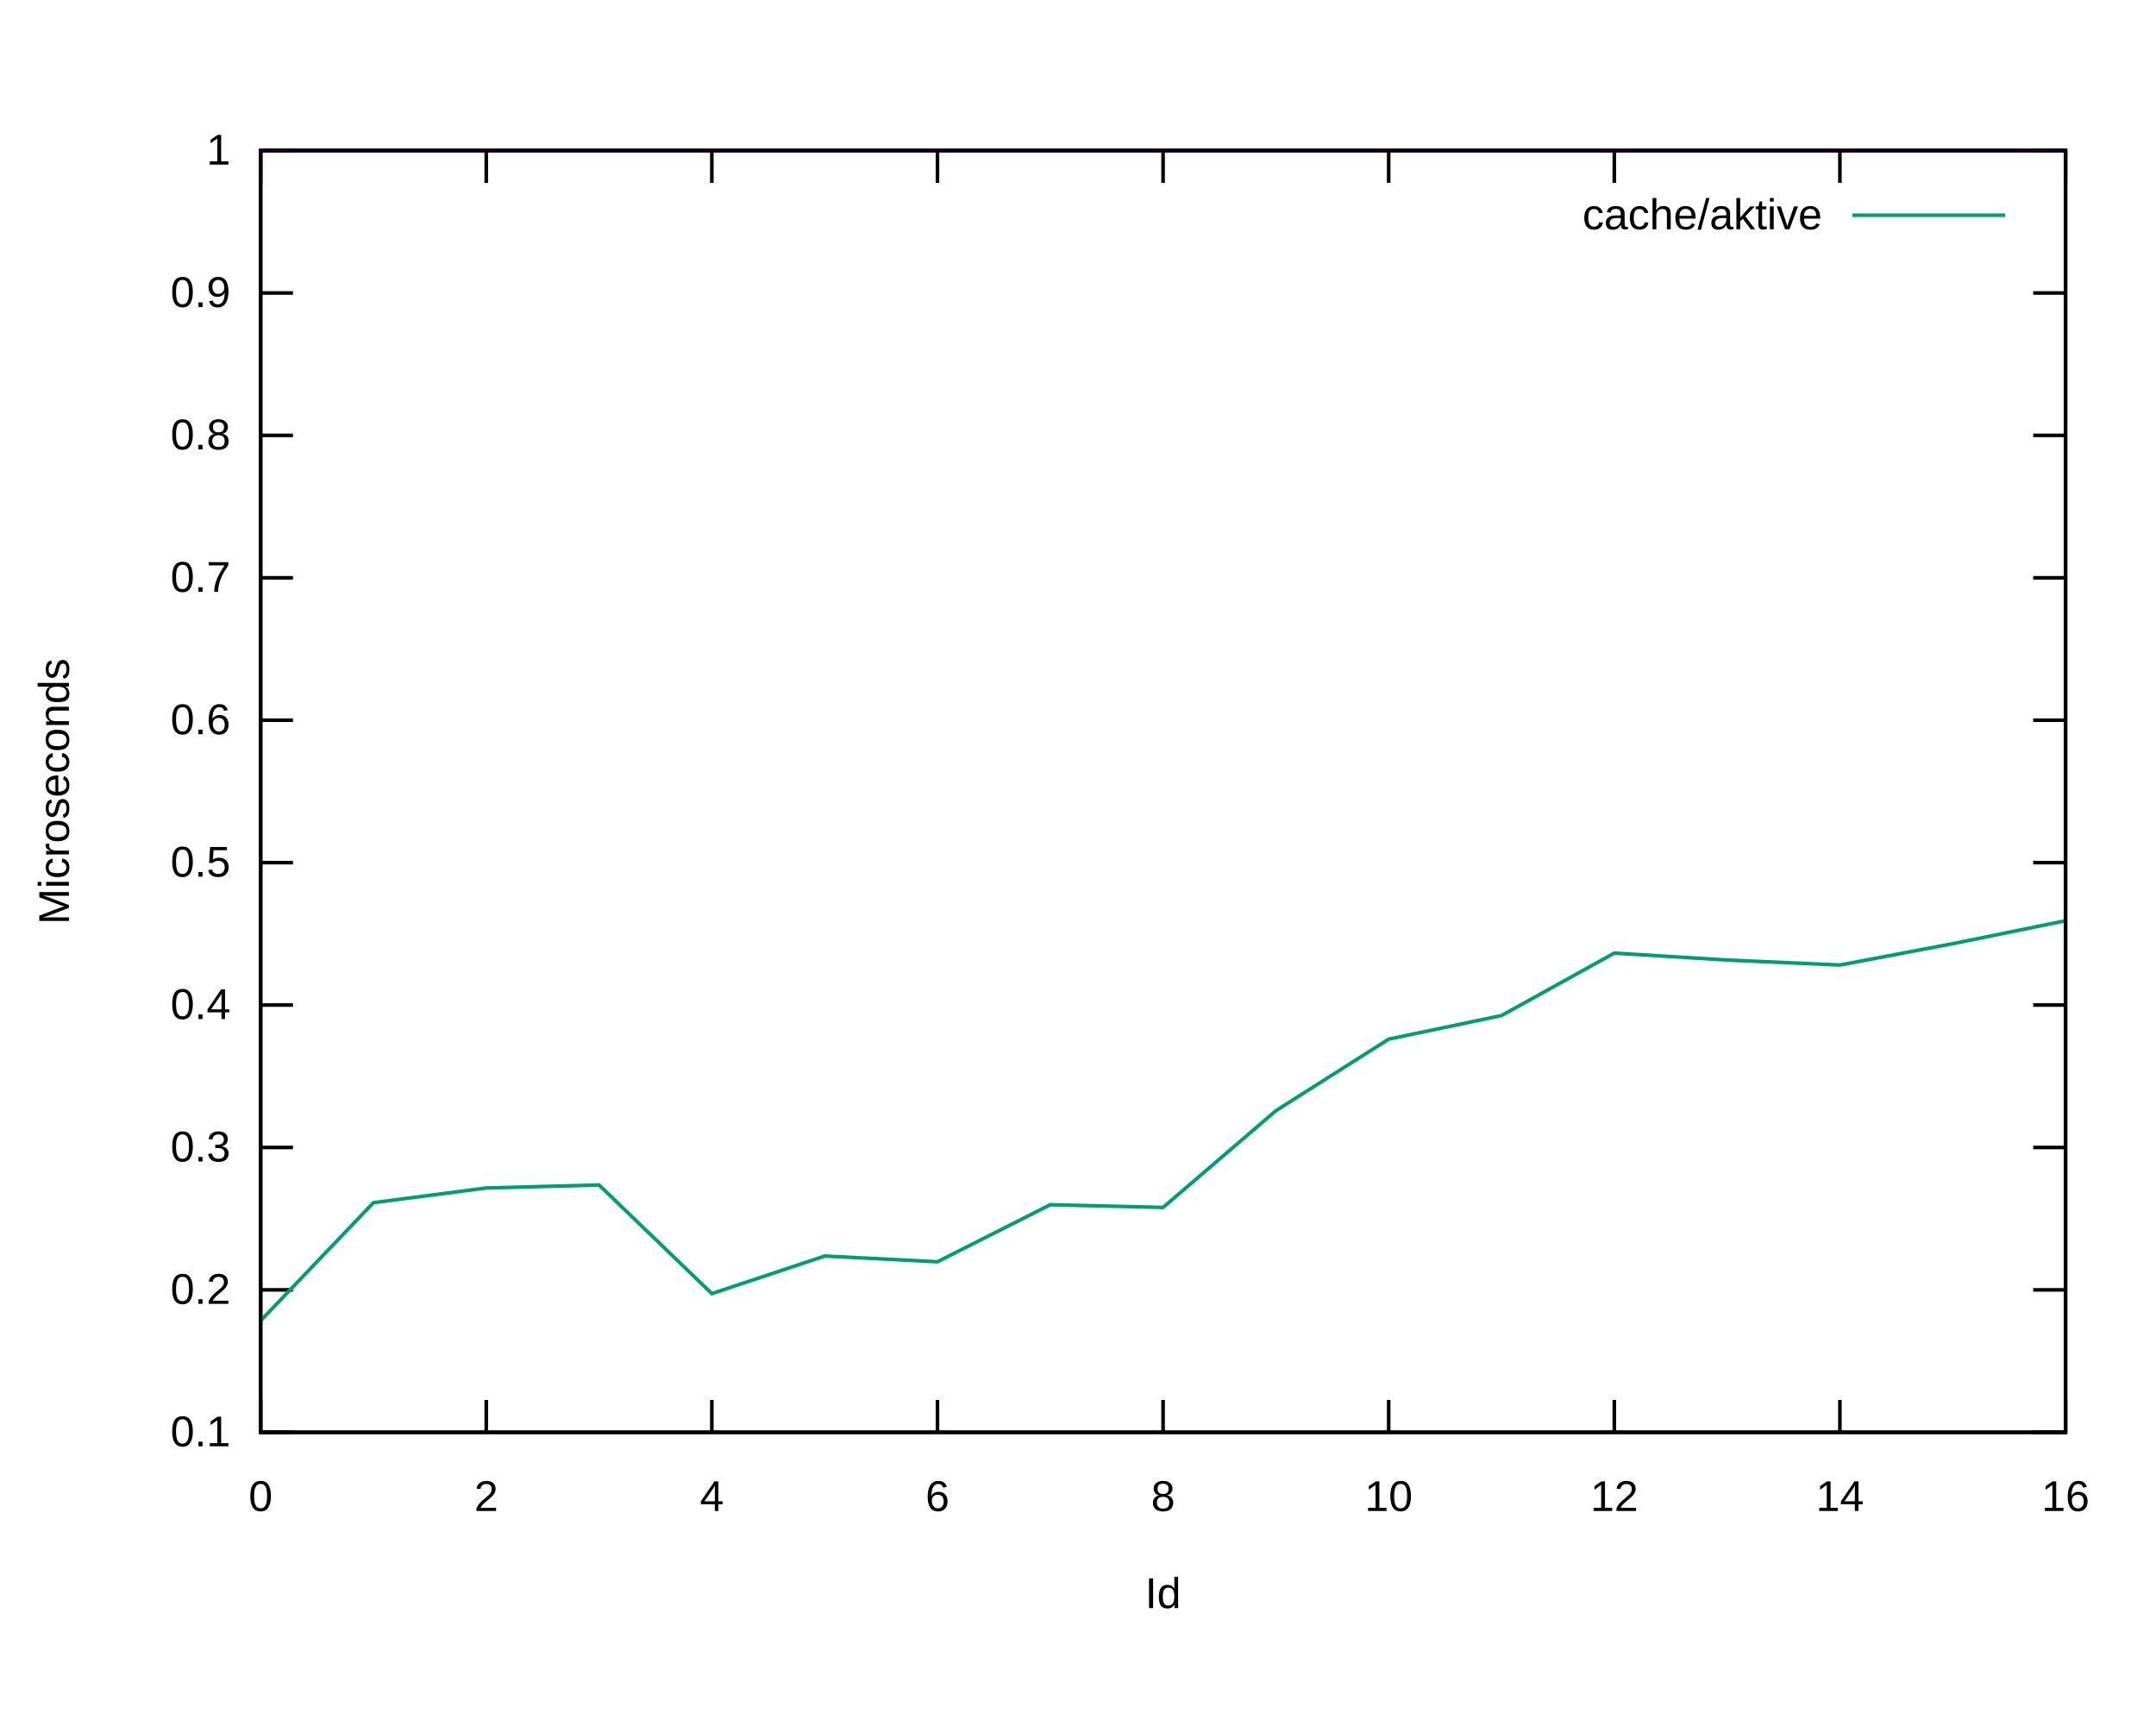
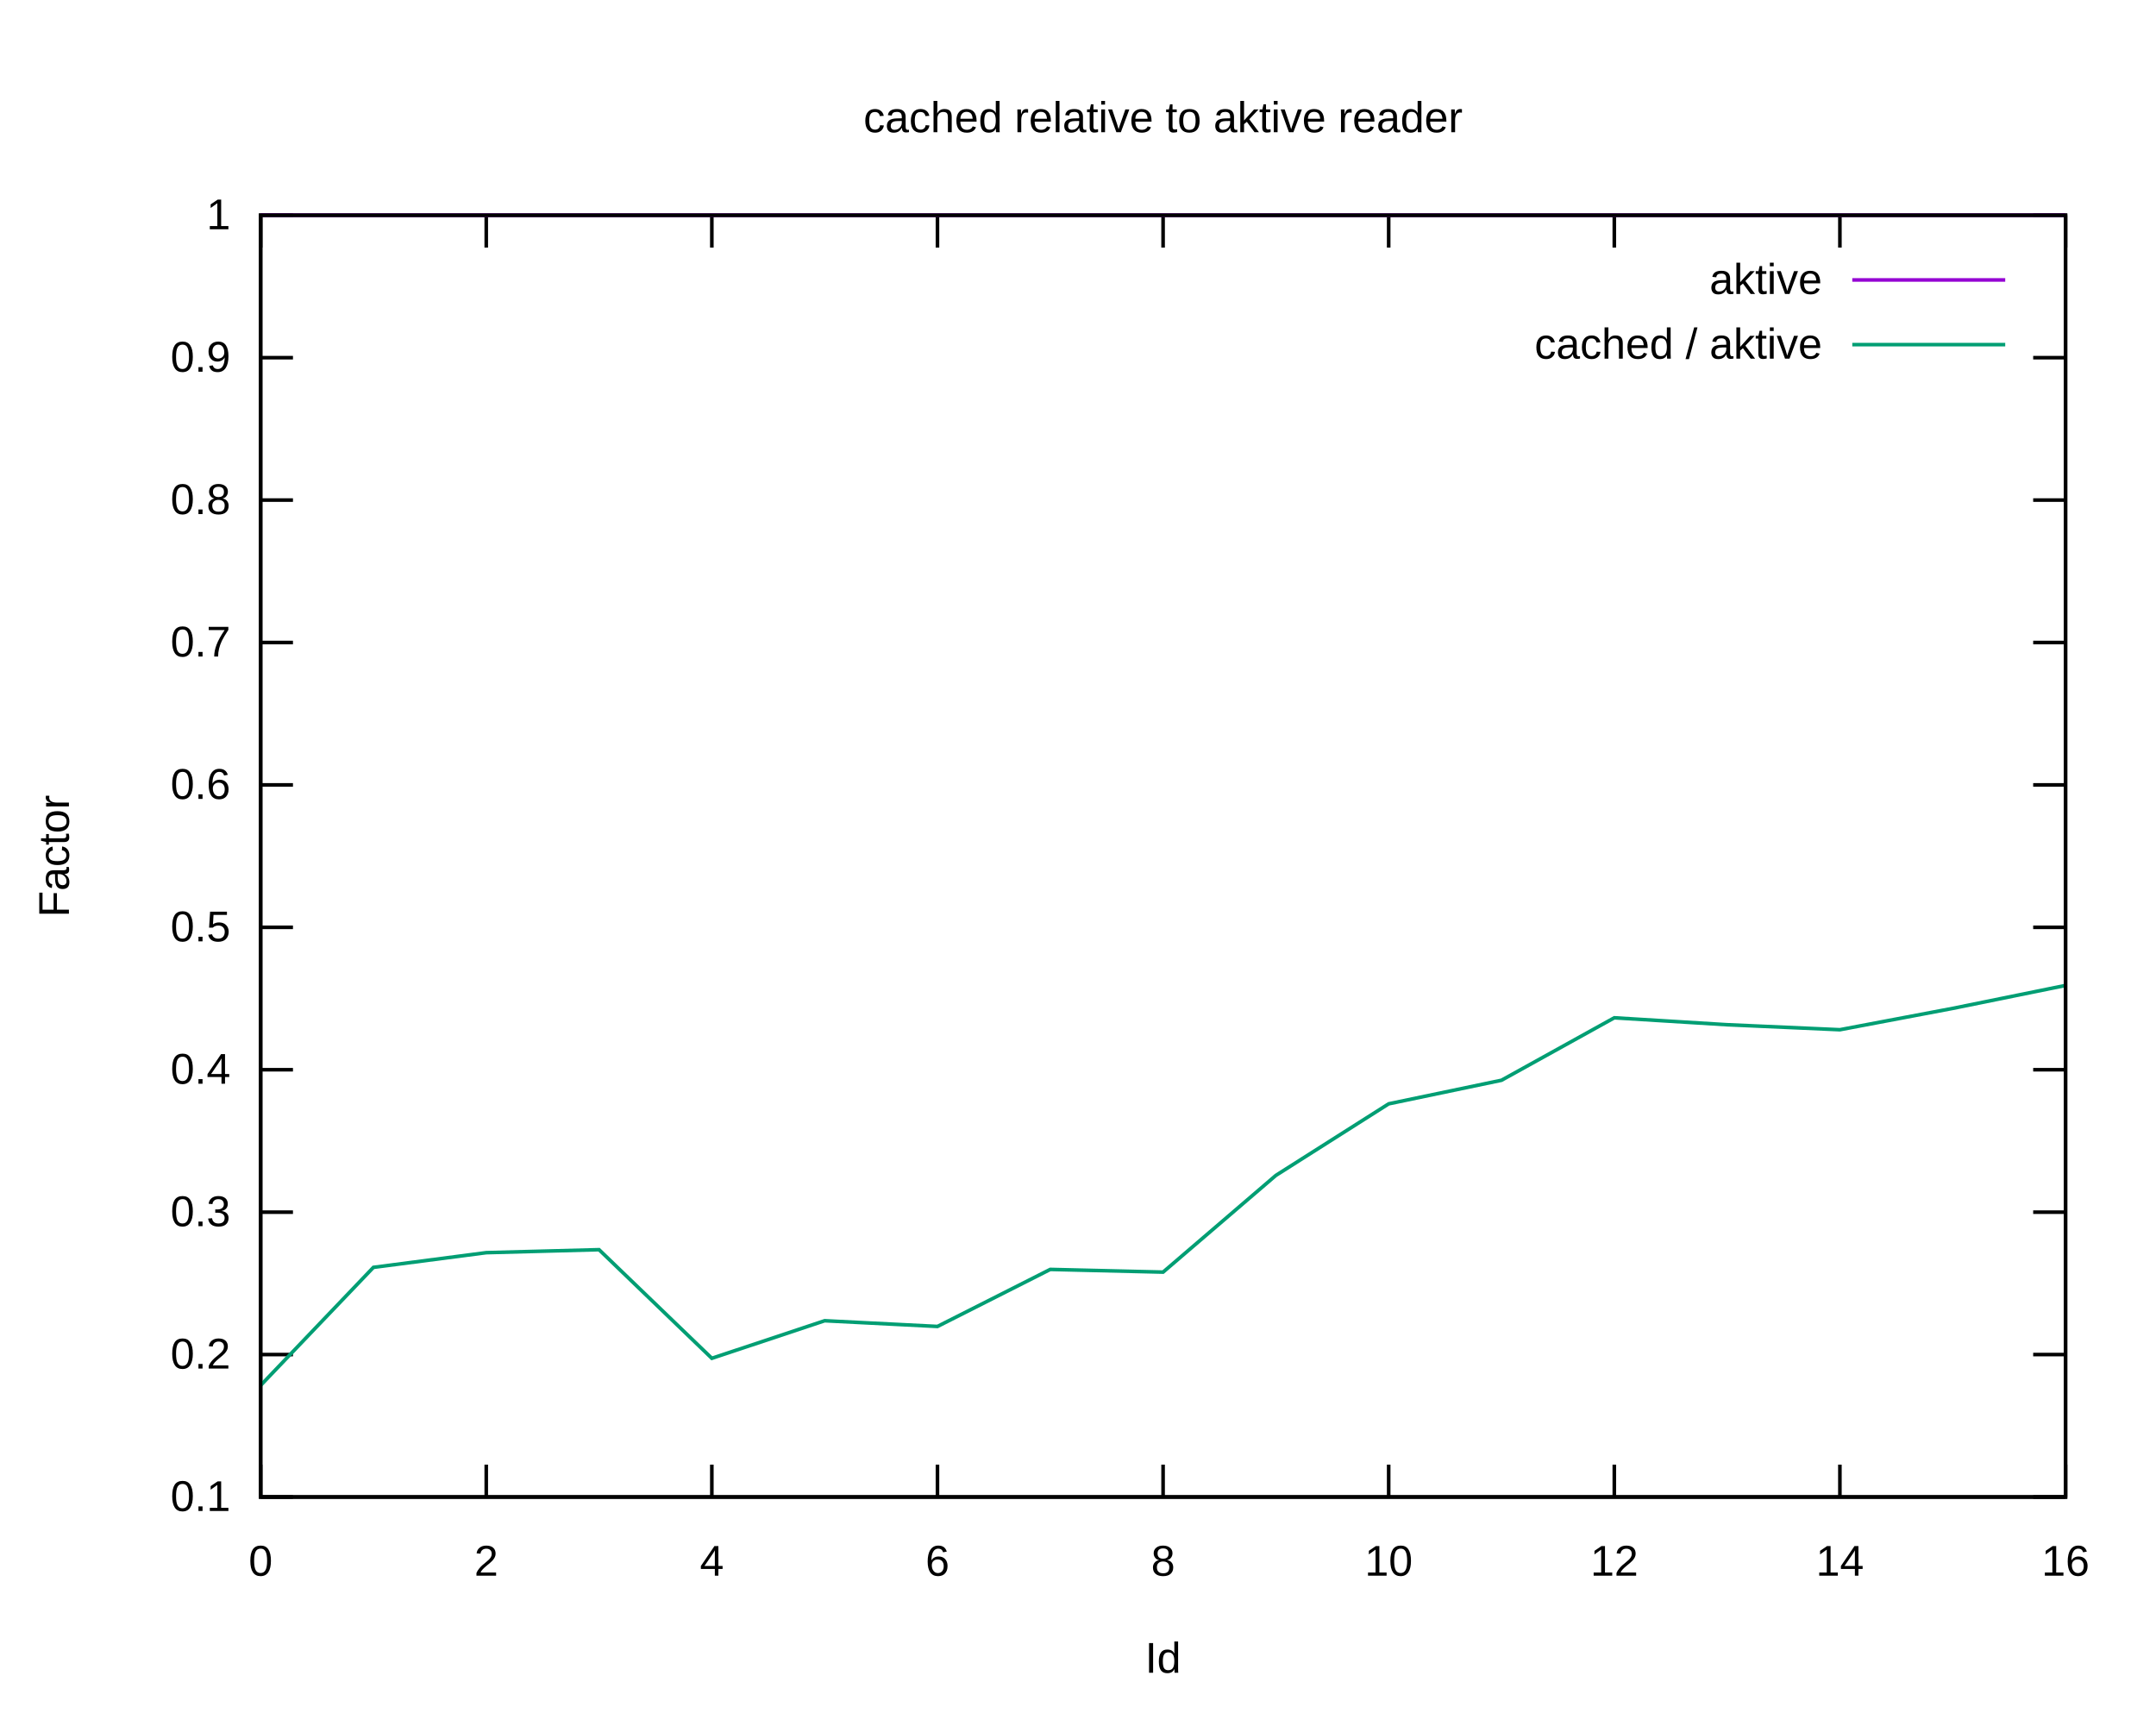
<svg xmlns="http://www.w3.org/2000/svg" xmlns:xlink="http://www.w3.org/1999/xlink" viewBox="0 0 600 480">
  <g id="gnuplot_canvas">
    <rect x="0" y="0" width="600" height="480" fill="none" />
    <defs>
      <circle id="gpDot" r="0.5" stroke-width="0.5" stroke="currentColor" />
      <path id="gpPt0" stroke-width="0.222" stroke="currentColor" d="M-1,0 h2 M0,-1 v2" />
      <path id="gpPt1" stroke-width="0.222" stroke="currentColor" d="M-1,-1 L1,1 M1,-1 L-1,1" />
      <path id="gpPt2" stroke-width="0.222" stroke="currentColor" d="M-1,0 L1,0 M0,-1 L0,1 M-1,-1 L1,1 M-1,1 L1,-1" />
      <rect id="gpPt3" stroke-width="0.222" stroke="currentColor" x="-1" y="-1" width="2" height="2" />
      <rect id="gpPt4" stroke-width="0.222" stroke="currentColor" fill="currentColor" x="-1" y="-1" width="2" height="2" />
      <circle id="gpPt5" stroke-width="0.222" stroke="currentColor" cx="0" cy="0" r="1" />
      <use xlink:href="#gpPt5" id="gpPt6" fill="currentColor" stroke="none" />
      <path id="gpPt7" stroke-width="0.222" stroke="currentColor" d="M0,-1.33 L-1.33,0.67 L1.33,0.67 z" />
      <use xlink:href="#gpPt7" id="gpPt8" fill="currentColor" stroke="none" />
      <use xlink:href="#gpPt7" id="gpPt9" stroke="currentColor" transform="rotate(180)" />
      <use xlink:href="#gpPt9" id="gpPt10" fill="currentColor" stroke="none" />
      <use xlink:href="#gpPt3" id="gpPt11" stroke="currentColor" transform="rotate(45)" />
      <use xlink:href="#gpPt11" id="gpPt12" fill="currentColor" stroke="none" />
      <path id="gpPt13" stroke-width="0.222" stroke="currentColor" d="M0,1.330 L1.265,0.411 L0.782,-1.067 L-0.782,-1.076 L-1.265,0.411 z" />
      <use xlink:href="#gpPt13" id="gpPt14" fill="currentColor" stroke="none" />
      <filter id="textbox" filterUnits="objectBoundingBox" x="0" y="0" height="1" width="1">
        <feFlood flood-color="white" flood-opacity="1" result="bgnd" />
        <feComposite in="SourceGraphic" in2="bgnd" operator="atop" />
      </filter>
      <filter id="greybox" filterUnits="objectBoundingBox" x="0" y="0" height="1" width="1">
        <feFlood flood-color="lightgrey" flood-opacity="1" result="grey" />
        <feComposite in="SourceGraphic" in2="grey" operator="atop" />
      </filter>
    </defs>
-     <g fill="none" color="white" stroke="black" stroke-width="1.00" stroke-linecap="butt" stroke-linejoin="miter">
- </g>
-     <g fill="none" color="black" stroke="currentColor" stroke-width="1.00" stroke-linecap="butt" stroke-linejoin="miter">
-       <path stroke="black" d="M72.53,398.52 L81.53,398.52 M574.82,398.52 L565.82,398.52  " />
-       <g transform="translate(64.14,402.42)" stroke="none" fill="black" font-family="Arial" font-size="12.00" text-anchor="end">
+     <g fill="none" color="white" stroke="currentColor" stroke-width="1.00" stroke-linecap="butt" stroke-linejoin="miter">
+ </g>
+     <g fill="none" color="black" stroke="currentColor" stroke-width="1.00" stroke-linecap="butt" stroke-linejoin="miter">
+       <path stroke="black" d="M72.53,416.52 L81.53,416.52 M574.82,416.52 L565.82,416.52  " />
+       <g transform="translate(64.14,420.42)" stroke="none" fill="black" font-family="Arial" font-size="12.00" text-anchor="end">
        <text>
          <tspan font-family="Arial"> 0.1</tspan>
        </text>
      </g>
    </g>
    <g fill="none" color="black" stroke="currentColor" stroke-width="1.00" stroke-linecap="butt" stroke-linejoin="miter">
-       <path stroke="black" d="M72.53,358.89 L81.53,358.89 M574.82,358.89 L565.82,358.89  " />
-       <g transform="translate(64.14,362.79)" stroke="none" fill="black" font-family="Arial" font-size="12.00" text-anchor="end">
+       <path stroke="black" d="M72.53,376.89 L81.53,376.89 M574.82,376.89 L565.82,376.89  " />
+       <g transform="translate(64.14,380.79)" stroke="none" fill="black" font-family="Arial" font-size="12.00" text-anchor="end">
        <text>
          <tspan font-family="Arial"> 0.2</tspan>
        </text>
      </g>
    </g>
    <g fill="none" color="black" stroke="currentColor" stroke-width="1.00" stroke-linecap="butt" stroke-linejoin="miter">
-       <path stroke="black" d="M72.53,319.27 L81.53,319.27 M574.82,319.27 L565.82,319.27  " />
-       <g transform="translate(64.14,323.17)" stroke="none" fill="black" font-family="Arial" font-size="12.00" text-anchor="end">
+       <path stroke="black" d="M72.53,337.27 L81.53,337.27 M574.82,337.27 L565.82,337.27  " />
+       <g transform="translate(64.14,341.17)" stroke="none" fill="black" font-family="Arial" font-size="12.00" text-anchor="end">
        <text>
          <tspan font-family="Arial"> 0.3</tspan>
        </text>
      </g>
    </g>
    <g fill="none" color="black" stroke="currentColor" stroke-width="1.00" stroke-linecap="butt" stroke-linejoin="miter">
-       <path stroke="black" d="M72.53,279.64 L81.53,279.64 M574.82,279.64 L565.82,279.64  " />
-       <g transform="translate(64.14,283.54)" stroke="none" fill="black" font-family="Arial" font-size="12.00" text-anchor="end">
+       <path stroke="black" d="M72.53,297.64 L81.53,297.64 M574.82,297.64 L565.82,297.64  " />
+       <g transform="translate(64.14,301.54)" stroke="none" fill="black" font-family="Arial" font-size="12.00" text-anchor="end">
        <text>
          <tspan font-family="Arial"> 0.4</tspan>
        </text>
      </g>
    </g>
    <g fill="none" color="black" stroke="currentColor" stroke-width="1.00" stroke-linecap="butt" stroke-linejoin="miter">
-       <path stroke="black" d="M72.53,240.02 L81.53,240.02 M574.82,240.02 L565.82,240.02  " />
-       <g transform="translate(64.14,243.92)" stroke="none" fill="black" font-family="Arial" font-size="12.00" text-anchor="end">
+       <path stroke="black" d="M72.53,258.02 L81.53,258.02 M574.82,258.02 L565.82,258.02  " />
+       <g transform="translate(64.14,261.92)" stroke="none" fill="black" font-family="Arial" font-size="12.00" text-anchor="end">
        <text>
          <tspan font-family="Arial"> 0.5</tspan>
        </text>
      </g>
    </g>
    <g fill="none" color="black" stroke="currentColor" stroke-width="1.00" stroke-linecap="butt" stroke-linejoin="miter">
-       <path stroke="black" d="M72.53,200.39 L81.53,200.39 M574.82,200.39 L565.82,200.39  " />
-       <g transform="translate(64.14,204.29)" stroke="none" fill="black" font-family="Arial" font-size="12.00" text-anchor="end">
+       <path stroke="black" d="M72.53,218.39 L81.53,218.39 M574.82,218.39 L565.82,218.39  " />
+       <g transform="translate(64.14,222.29)" stroke="none" fill="black" font-family="Arial" font-size="12.00" text-anchor="end">
        <text>
          <tspan font-family="Arial"> 0.6</tspan>
        </text>
      </g>
    </g>
    <g fill="none" color="black" stroke="currentColor" stroke-width="1.00" stroke-linecap="butt" stroke-linejoin="miter">
-       <path stroke="black" d="M72.53,160.77 L81.53,160.77 M574.82,160.77 L565.82,160.77  " />
-       <g transform="translate(64.14,164.67)" stroke="none" fill="black" font-family="Arial" font-size="12.00" text-anchor="end">
+       <path stroke="black" d="M72.53,178.77 L81.53,178.77 M574.82,178.77 L565.82,178.77  " />
+       <g transform="translate(64.14,182.67)" stroke="none" fill="black" font-family="Arial" font-size="12.00" text-anchor="end">
        <text>
          <tspan font-family="Arial"> 0.7</tspan>
        </text>
      </g>
    </g>
    <g fill="none" color="black" stroke="currentColor" stroke-width="1.00" stroke-linecap="butt" stroke-linejoin="miter">
-       <path stroke="black" d="M72.53,121.14 L81.53,121.14 M574.82,121.14 L565.82,121.14  " />
-       <g transform="translate(64.14,125.04)" stroke="none" fill="black" font-family="Arial" font-size="12.00" text-anchor="end">
+       <path stroke="black" d="M72.53,139.14 L81.53,139.14 M574.82,139.14 L565.82,139.14  " />
+       <g transform="translate(64.14,143.04)" stroke="none" fill="black" font-family="Arial" font-size="12.00" text-anchor="end">
        <text>
          <tspan font-family="Arial"> 0.8</tspan>
        </text>
      </g>
    </g>
    <g fill="none" color="black" stroke="currentColor" stroke-width="1.00" stroke-linecap="butt" stroke-linejoin="miter">
-       <path stroke="black" d="M72.53,81.52 L81.53,81.52 M574.82,81.52 L565.82,81.52  " />
-       <g transform="translate(64.14,85.42)" stroke="none" fill="black" font-family="Arial" font-size="12.00" text-anchor="end">
+       <path stroke="black" d="M72.53,99.52 L81.53,99.52 M574.82,99.52 L565.82,99.52  " />
+       <g transform="translate(64.14,103.42)" stroke="none" fill="black" font-family="Arial" font-size="12.00" text-anchor="end">
        <text>
          <tspan font-family="Arial"> 0.9</tspan>
        </text>
      </g>
    </g>
    <g fill="none" color="black" stroke="currentColor" stroke-width="1.00" stroke-linecap="butt" stroke-linejoin="miter">
-       <path stroke="black" d="M72.53,41.89 L81.53,41.89 M574.82,41.89 L565.82,41.89  " />
-       <g transform="translate(64.14,45.79)" stroke="none" fill="black" font-family="Arial" font-size="12.00" text-anchor="end">
+       <path stroke="black" d="M72.53,59.89 L81.53,59.89 M574.82,59.89 L565.82,59.89  " />
+       <g transform="translate(64.14,63.79)" stroke="none" fill="black" font-family="Arial" font-size="12.00" text-anchor="end">
        <text>
          <tspan font-family="Arial"> 1</tspan>
        </text>
      </g>
    </g>
    <g fill="none" color="black" stroke="currentColor" stroke-width="1.00" stroke-linecap="butt" stroke-linejoin="miter">
-       <path stroke="black" d="M72.53,398.52 L72.53,389.52 M72.53,41.89 L72.53,50.89  " />
-       <g transform="translate(72.53,420.42)" stroke="none" fill="black" font-family="Arial" font-size="12.00" text-anchor="middle">
+       <path stroke="black" d="M72.53,416.52 L72.53,407.52 M72.53,59.89 L72.53,68.89  " />
+       <g transform="translate(72.53,438.42)" stroke="none" fill="black" font-family="Arial" font-size="12.00" text-anchor="middle">
        <text>
          <tspan font-family="Arial"> 0</tspan>
        </text>
      </g>
    </g>
    <g fill="none" color="black" stroke="currentColor" stroke-width="1.00" stroke-linecap="butt" stroke-linejoin="miter">
-       <path stroke="black" d="M135.32,398.52 L135.32,389.52 M135.32,41.89 L135.32,50.89  " />
-       <g transform="translate(135.32,420.42)" stroke="none" fill="black" font-family="Arial" font-size="12.00" text-anchor="middle">
+       <path stroke="black" d="M135.32,416.52 L135.32,407.52 M135.32,59.89 L135.32,68.89  " />
+       <g transform="translate(135.32,438.42)" stroke="none" fill="black" font-family="Arial" font-size="12.00" text-anchor="middle">
        <text>
          <tspan font-family="Arial"> 2</tspan>
        </text>
      </g>
    </g>
    <g fill="none" color="black" stroke="currentColor" stroke-width="1.00" stroke-linecap="butt" stroke-linejoin="miter">
-       <path stroke="black" d="M198.10,398.52 L198.10,389.52 M198.10,41.89 L198.10,50.89  " />
-       <g transform="translate(198.10,420.42)" stroke="none" fill="black" font-family="Arial" font-size="12.00" text-anchor="middle">
+       <path stroke="black" d="M198.10,416.52 L198.10,407.52 M198.10,59.89 L198.10,68.89  " />
+       <g transform="translate(198.10,438.42)" stroke="none" fill="black" font-family="Arial" font-size="12.00" text-anchor="middle">
        <text>
          <tspan font-family="Arial"> 4</tspan>
        </text>
      </g>
    </g>
    <g fill="none" color="black" stroke="currentColor" stroke-width="1.00" stroke-linecap="butt" stroke-linejoin="miter">
-       <path stroke="black" d="M260.89,398.52 L260.89,389.52 M260.89,41.89 L260.89,50.89  " />
-       <g transform="translate(260.89,420.42)" stroke="none" fill="black" font-family="Arial" font-size="12.00" text-anchor="middle">
+       <path stroke="black" d="M260.89,416.52 L260.89,407.52 M260.89,59.89 L260.89,68.89  " />
+       <g transform="translate(260.89,438.42)" stroke="none" fill="black" font-family="Arial" font-size="12.00" text-anchor="middle">
        <text>
          <tspan font-family="Arial"> 6</tspan>
        </text>
      </g>
    </g>
    <g fill="none" color="black" stroke="currentColor" stroke-width="1.00" stroke-linecap="butt" stroke-linejoin="miter">
-       <path stroke="black" d="M323.68,398.52 L323.68,389.52 M323.68,41.89 L323.68,50.89  " />
-       <g transform="translate(323.68,420.42)" stroke="none" fill="black" font-family="Arial" font-size="12.00" text-anchor="middle">
+       <path stroke="black" d="M323.68,416.52 L323.68,407.52 M323.68,59.89 L323.68,68.89  " />
+       <g transform="translate(323.68,438.42)" stroke="none" fill="black" font-family="Arial" font-size="12.00" text-anchor="middle">
        <text>
          <tspan font-family="Arial"> 8</tspan>
        </text>
      </g>
    </g>
    <g fill="none" color="black" stroke="currentColor" stroke-width="1.00" stroke-linecap="butt" stroke-linejoin="miter">
-       <path stroke="black" d="M386.46,398.52 L386.46,389.52 M386.46,41.89 L386.46,50.89  " />
-       <g transform="translate(386.46,420.42)" stroke="none" fill="black" font-family="Arial" font-size="12.00" text-anchor="middle">
+       <path stroke="black" d="M386.46,416.52 L386.46,407.52 M386.46,59.89 L386.46,68.89  " />
+       <g transform="translate(386.46,438.42)" stroke="none" fill="black" font-family="Arial" font-size="12.00" text-anchor="middle">
        <text>
          <tspan font-family="Arial"> 10</tspan>
        </text>
      </g>
    </g>
    <g fill="none" color="black" stroke="currentColor" stroke-width="1.00" stroke-linecap="butt" stroke-linejoin="miter">
-       <path stroke="black" d="M449.25,398.52 L449.25,389.52 M449.25,41.89 L449.25,50.89  " />
-       <g transform="translate(449.25,420.42)" stroke="none" fill="black" font-family="Arial" font-size="12.00" text-anchor="middle">
+       <path stroke="black" d="M449.25,416.52 L449.25,407.52 M449.25,59.89 L449.25,68.89  " />
+       <g transform="translate(449.25,438.42)" stroke="none" fill="black" font-family="Arial" font-size="12.00" text-anchor="middle">
        <text>
          <tspan font-family="Arial"> 12</tspan>
        </text>
      </g>
    </g>
    <g fill="none" color="black" stroke="currentColor" stroke-width="1.00" stroke-linecap="butt" stroke-linejoin="miter">
-       <path stroke="black" d="M512.03,398.52 L512.03,389.52 M512.03,41.89 L512.03,50.89  " />
-       <g transform="translate(512.03,420.42)" stroke="none" fill="black" font-family="Arial" font-size="12.00" text-anchor="middle">
+       <path stroke="black" d="M512.03,416.52 L512.03,407.52 M512.03,59.89 L512.03,68.89  " />
+       <g transform="translate(512.03,438.42)" stroke="none" fill="black" font-family="Arial" font-size="12.00" text-anchor="middle">
        <text>
          <tspan font-family="Arial"> 14</tspan>
        </text>
      </g>
    </g>
    <g fill="none" color="black" stroke="currentColor" stroke-width="1.00" stroke-linecap="butt" stroke-linejoin="miter">
-       <path stroke="black" d="M574.82,398.52 L574.82,389.52 M574.82,41.89 L574.82,50.89  " />
-       <g transform="translate(574.82,420.42)" stroke="none" fill="black" font-family="Arial" font-size="12.00" text-anchor="middle">
+       <path stroke="black" d="M574.82,416.52 L574.82,407.52 M574.82,59.89 L574.82,68.89  " />
+       <g transform="translate(574.82,438.42)" stroke="none" fill="black" font-family="Arial" font-size="12.00" text-anchor="middle">
        <text>
          <tspan font-family="Arial"> 16</tspan>
        </text>
      </g>
    </g>
    <g fill="none" color="black" stroke="currentColor" stroke-width="1.00" stroke-linecap="butt" stroke-linejoin="miter">
</g>
    <g fill="none" color="black" stroke="currentColor" stroke-width="1.00" stroke-linecap="butt" stroke-linejoin="miter">
-       <path stroke="black" d="M72.53,41.89 L72.53,398.52 L574.82,398.52 L574.82,41.89 L72.53,41.89 Z  " />
-     </g>
-     <g fill="none" color="black" stroke="currentColor" stroke-width="1.00" stroke-linecap="butt" stroke-linejoin="miter">
-       <g transform="translate(19.18,220.21) rotate(270)" stroke="none" fill="black" font-family="Arial" font-size="12.00" text-anchor="middle">
-         <text>
-           <tspan font-family="Arial">Microseconds</tspan>
-         </text>
-       </g>
-     </g>
-     <g fill="none" color="black" stroke="currentColor" stroke-width="1.00" stroke-linecap="butt" stroke-linejoin="miter">
-       <g transform="translate(323.67,447.42)" stroke="none" fill="black" font-family="Arial" font-size="12.00" text-anchor="middle">
+       <path stroke="black" d="M72.53,59.89 L72.53,416.52 L574.82,416.52 L574.82,59.89 L72.53,59.89 Z  " />
+     </g>
+     <g fill="none" color="black" stroke="currentColor" stroke-width="1.00" stroke-linecap="butt" stroke-linejoin="miter">
+       <g transform="translate(19.18,238.21) rotate(270)" stroke="none" fill="black" font-family="Arial" font-size="12.00" text-anchor="middle">
+         <text>
+           <tspan font-family="Arial">Factor</tspan>
+         </text>
+       </g>
+     </g>
+     <g fill="none" color="black" stroke="currentColor" stroke-width="1.00" stroke-linecap="butt" stroke-linejoin="miter">
+       <g transform="translate(323.67,465.42)" stroke="none" fill="black" font-family="Arial" font-size="12.00" text-anchor="middle">
        <text>
          <tspan font-family="Arial">Id</tspan>
        </text>
      </g>
    </g>
    <g fill="none" color="black" stroke="currentColor" stroke-width="1.00" stroke-linecap="butt" stroke-linejoin="miter">
</g>
    <g id="gnuplot_plot_1">
      <g fill="none" color="black" stroke="currentColor" stroke-width="1.00" stroke-linecap="butt" stroke-linejoin="miter">
-         <path stroke="rgb(148,   0, 211)" d="M72.53,41.89 L103.92,41.89 L135.32,41.89 L166.71,41.89 L198.10,41.89 L229.50,41.89 L260.89,41.89 L292.28,41.89   L323.68,41.89 L355.07,41.89 L386.46,41.89 L417.85,41.89 L449.25,41.89 L480.64,41.89 L512.03,41.89 L543.43,41.89   L574.82,41.89  " />
-       </g>
-     </g>
-     <g id="gnuplot_plot_2">
-       <g fill="none" color="black" stroke="currentColor" stroke-width="1.00" stroke-linecap="butt" stroke-linejoin="miter">
-         <g transform="translate(507.09,63.79)" stroke="none" fill="black" font-family="Arial" font-size="12.00" text-anchor="end">
+         <g transform="translate(507.09,81.79)" stroke="none" fill="black" font-family="Arial" font-size="12.00" text-anchor="end">
          <text>
-             <tspan font-family="Arial">cache/aktive</tspan>
+             <tspan font-family="Arial">aktive</tspan>
          </text>
        </g>
      </g>
      <g fill="none" color="black" stroke="currentColor" stroke-width="1.00" stroke-linecap="butt" stroke-linejoin="miter">
-         <path stroke="rgb(  0, 158, 115)" d="M515.48,59.89 L558.04,59.89 M72.53,367.47 L103.92,334.63 L135.32,330.54 L166.71,329.71 L198.10,359.93 L229.50,349.48   L260.89,351.07 L292.28,335.20 L323.68,335.95 L355.07,309.04 L386.46,289.13 L417.85,282.57 L449.25,265.19 L480.64,267.12   L512.03,268.51 L543.43,262.57 L574.82,256.19  " />
+         <path stroke="rgb(148,   0, 211)" d="M515.48,77.89 L558.04,77.89 M72.53,59.89 L103.92,59.89 L135.32,59.89 L166.71,59.89 L198.10,59.89 L229.50,59.89   L260.89,59.89 L292.28,59.89 L323.68,59.89 L355.07,59.89 L386.46,59.89 L417.85,59.89 L449.25,59.89 L480.64,59.89   L512.03,59.89 L543.43,59.89 L574.82,59.89  " />
+       </g>
+     </g>
+     <g id="gnuplot_plot_2">
+       <g fill="none" color="black" stroke="currentColor" stroke-width="1.00" stroke-linecap="butt" stroke-linejoin="miter">
+         <g transform="translate(507.09,99.79)" stroke="none" fill="black" font-family="Arial" font-size="12.00" text-anchor="end">
+           <text>
+             <tspan font-family="Arial">cached / aktive</tspan>
+           </text>
+         </g>
+       </g>
+       <g fill="none" color="black" stroke="currentColor" stroke-width="1.00" stroke-linecap="butt" stroke-linejoin="miter">
+         <path stroke="rgb(  0, 158, 115)" d="M515.48,95.89 L558.04,95.89 M72.53,385.47 L103.92,352.63 L135.32,348.54 L166.71,347.71 L198.10,377.93 L229.50,367.48   L260.89,369.07 L292.28,353.20 L323.68,353.95 L355.07,327.04 L386.46,307.13 L417.85,300.57 L449.25,283.19 L480.64,285.12   L512.03,286.51 L543.43,280.57 L574.82,274.19  " />
      </g>
    </g>
    <g fill="none" color="white" stroke="rgb(  0, 158, 115)" stroke-width="2.00" stroke-linecap="butt" stroke-linejoin="miter">
</g>
    <g fill="none" color="black" stroke="currentColor" stroke-width="2.00" stroke-linecap="butt" stroke-linejoin="miter">
</g>
    <g fill="none" color="black" stroke="black" stroke-width="1.00" stroke-linecap="butt" stroke-linejoin="miter">
</g>
    <g fill="none" color="black" stroke="currentColor" stroke-width="1.00" stroke-linecap="butt" stroke-linejoin="miter">
-       <path stroke="black" d="M72.53,41.89 L72.53,398.52 L574.82,398.52 L574.82,41.89 L72.53,41.89 Z  " />
+       <path stroke="black" d="M72.53,59.89 L72.53,416.52 L574.82,416.52 L574.82,59.89 L72.53,59.89 Z  " />
+     </g>
+     <g fill="none" color="black" stroke="currentColor" stroke-width="1.00" stroke-linecap="butt" stroke-linejoin="miter">
+       <g transform="translate(323.67,36.79)" stroke="none" fill="black" font-family="Arial" font-size="12.00" text-anchor="middle">
+         <text>
+           <tspan font-family="Arial">cached relative to aktive reader</tspan>
+         </text>
+       </g>
    </g>
    <g fill="none" color="black" stroke="currentColor" stroke-width="1.00" stroke-linecap="butt" stroke-linejoin="miter">
</g>
  </g>
</svg>
